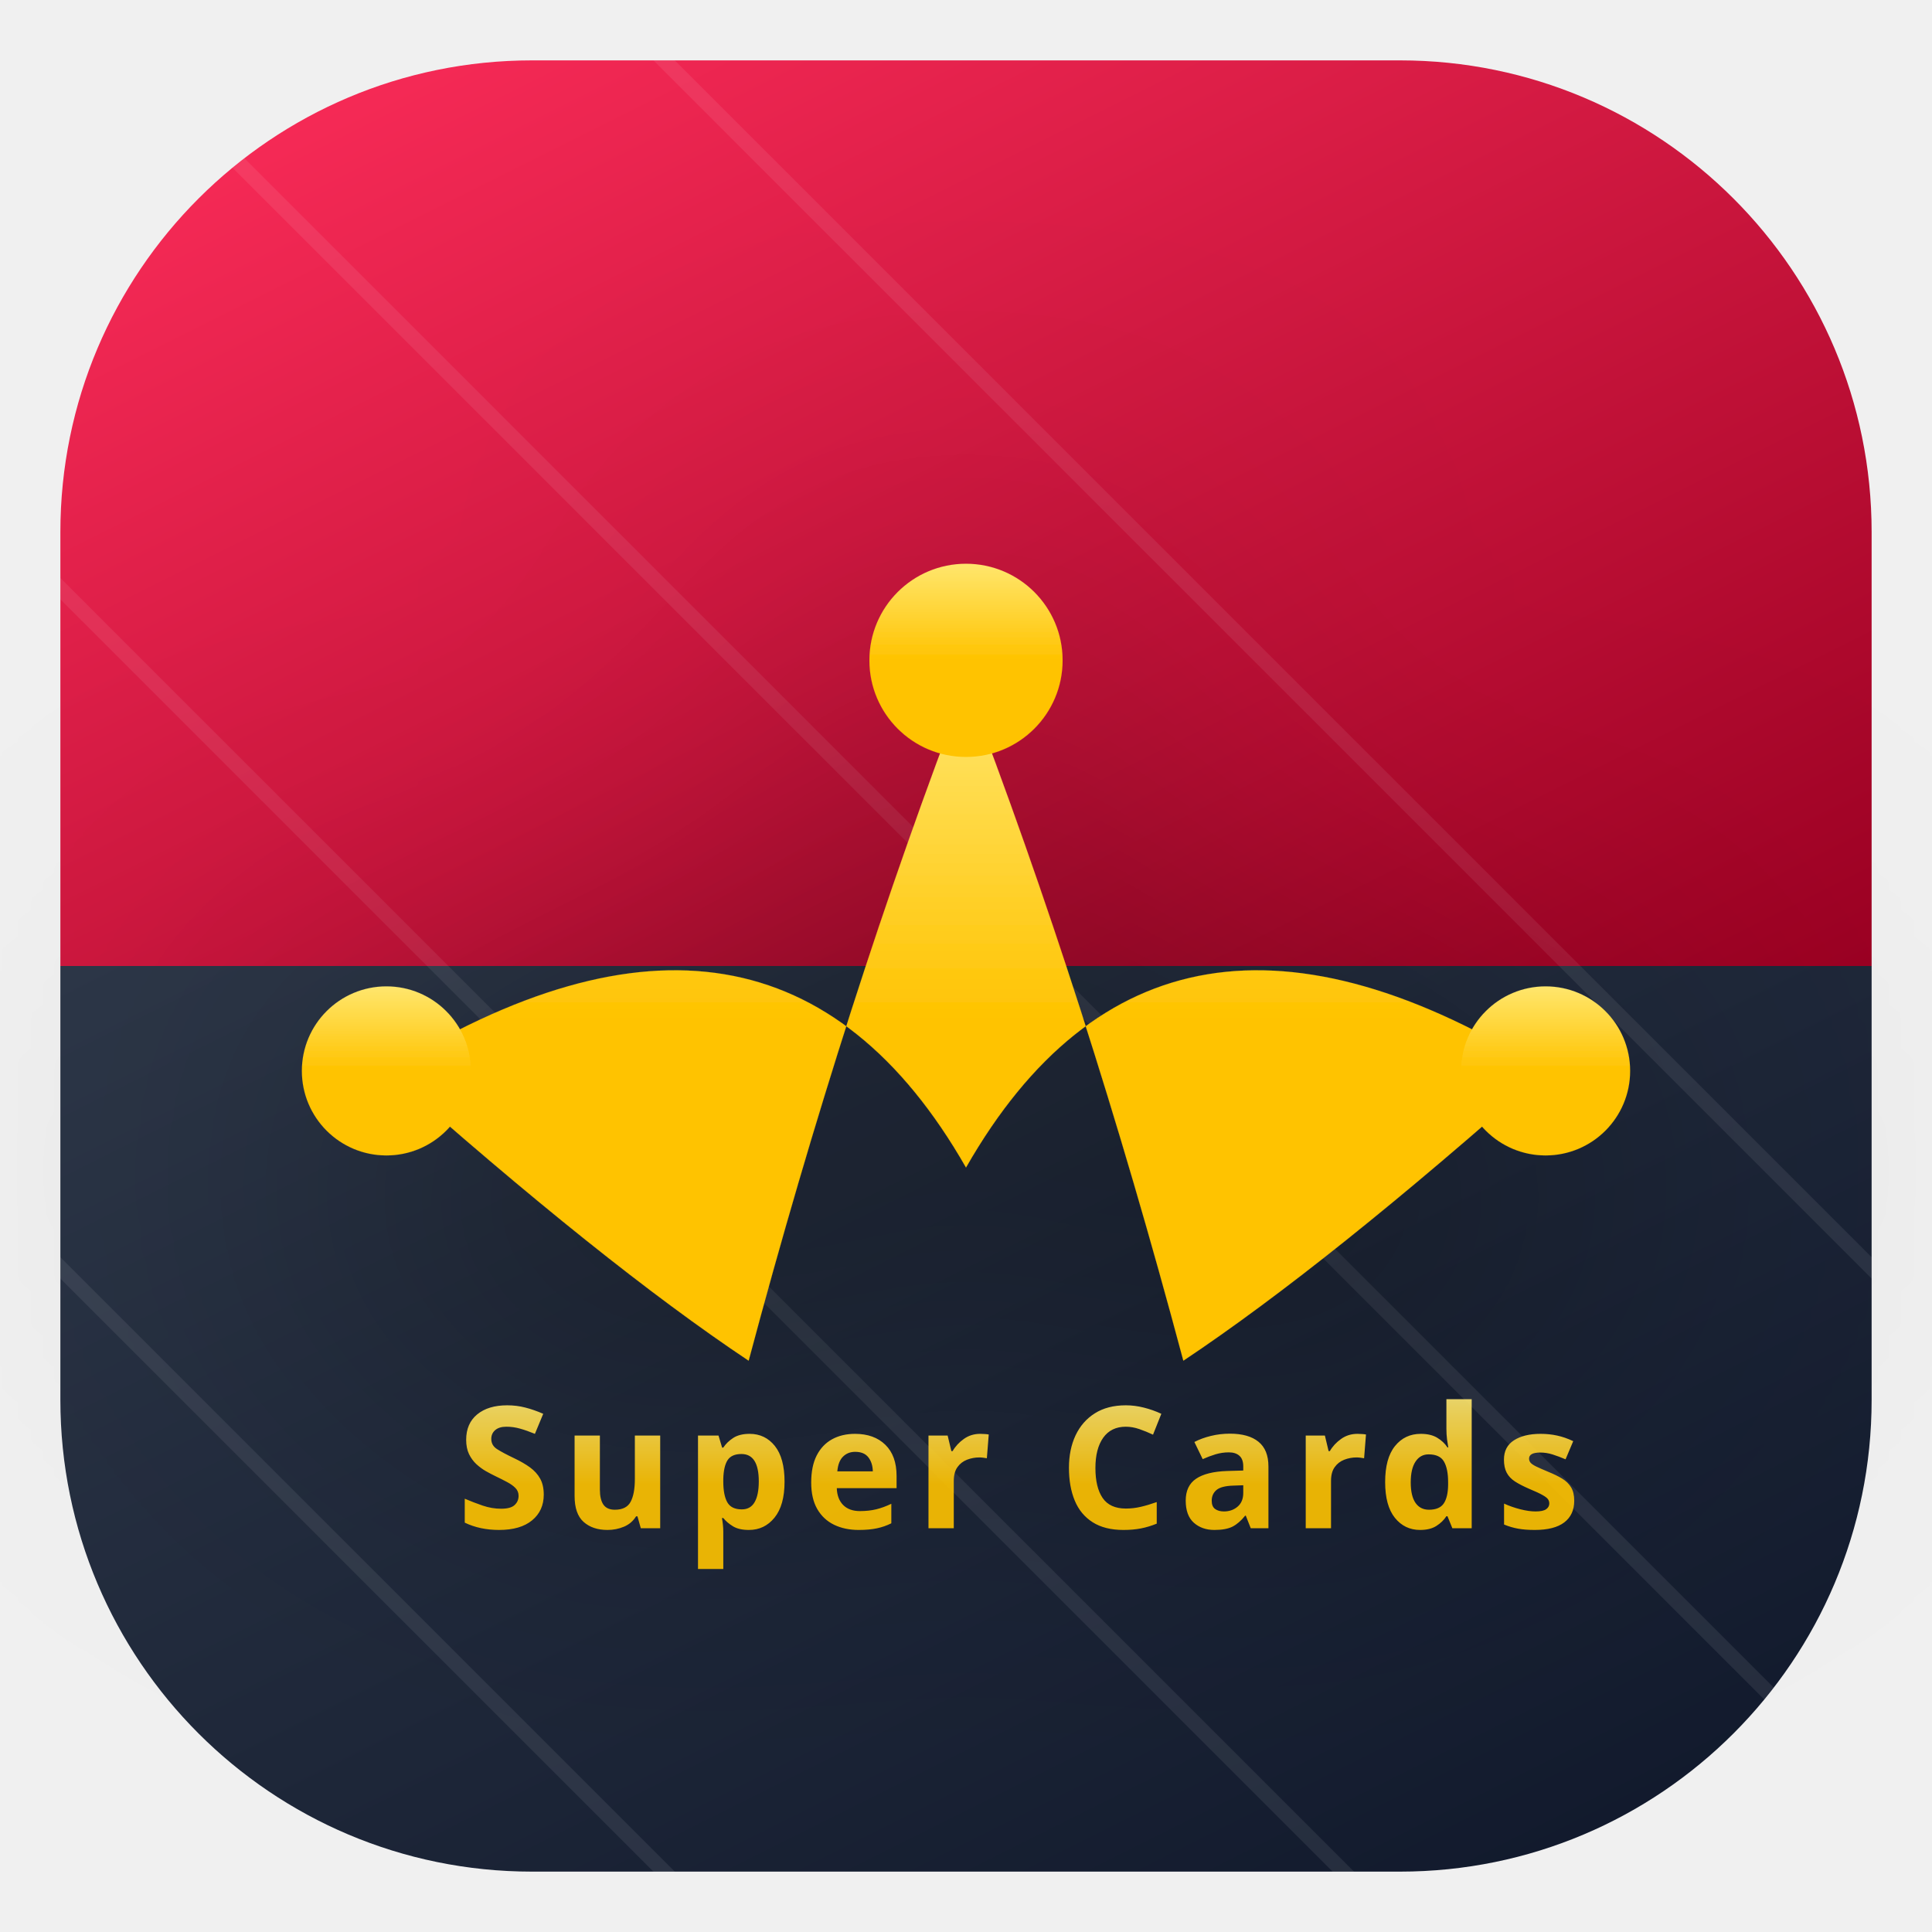
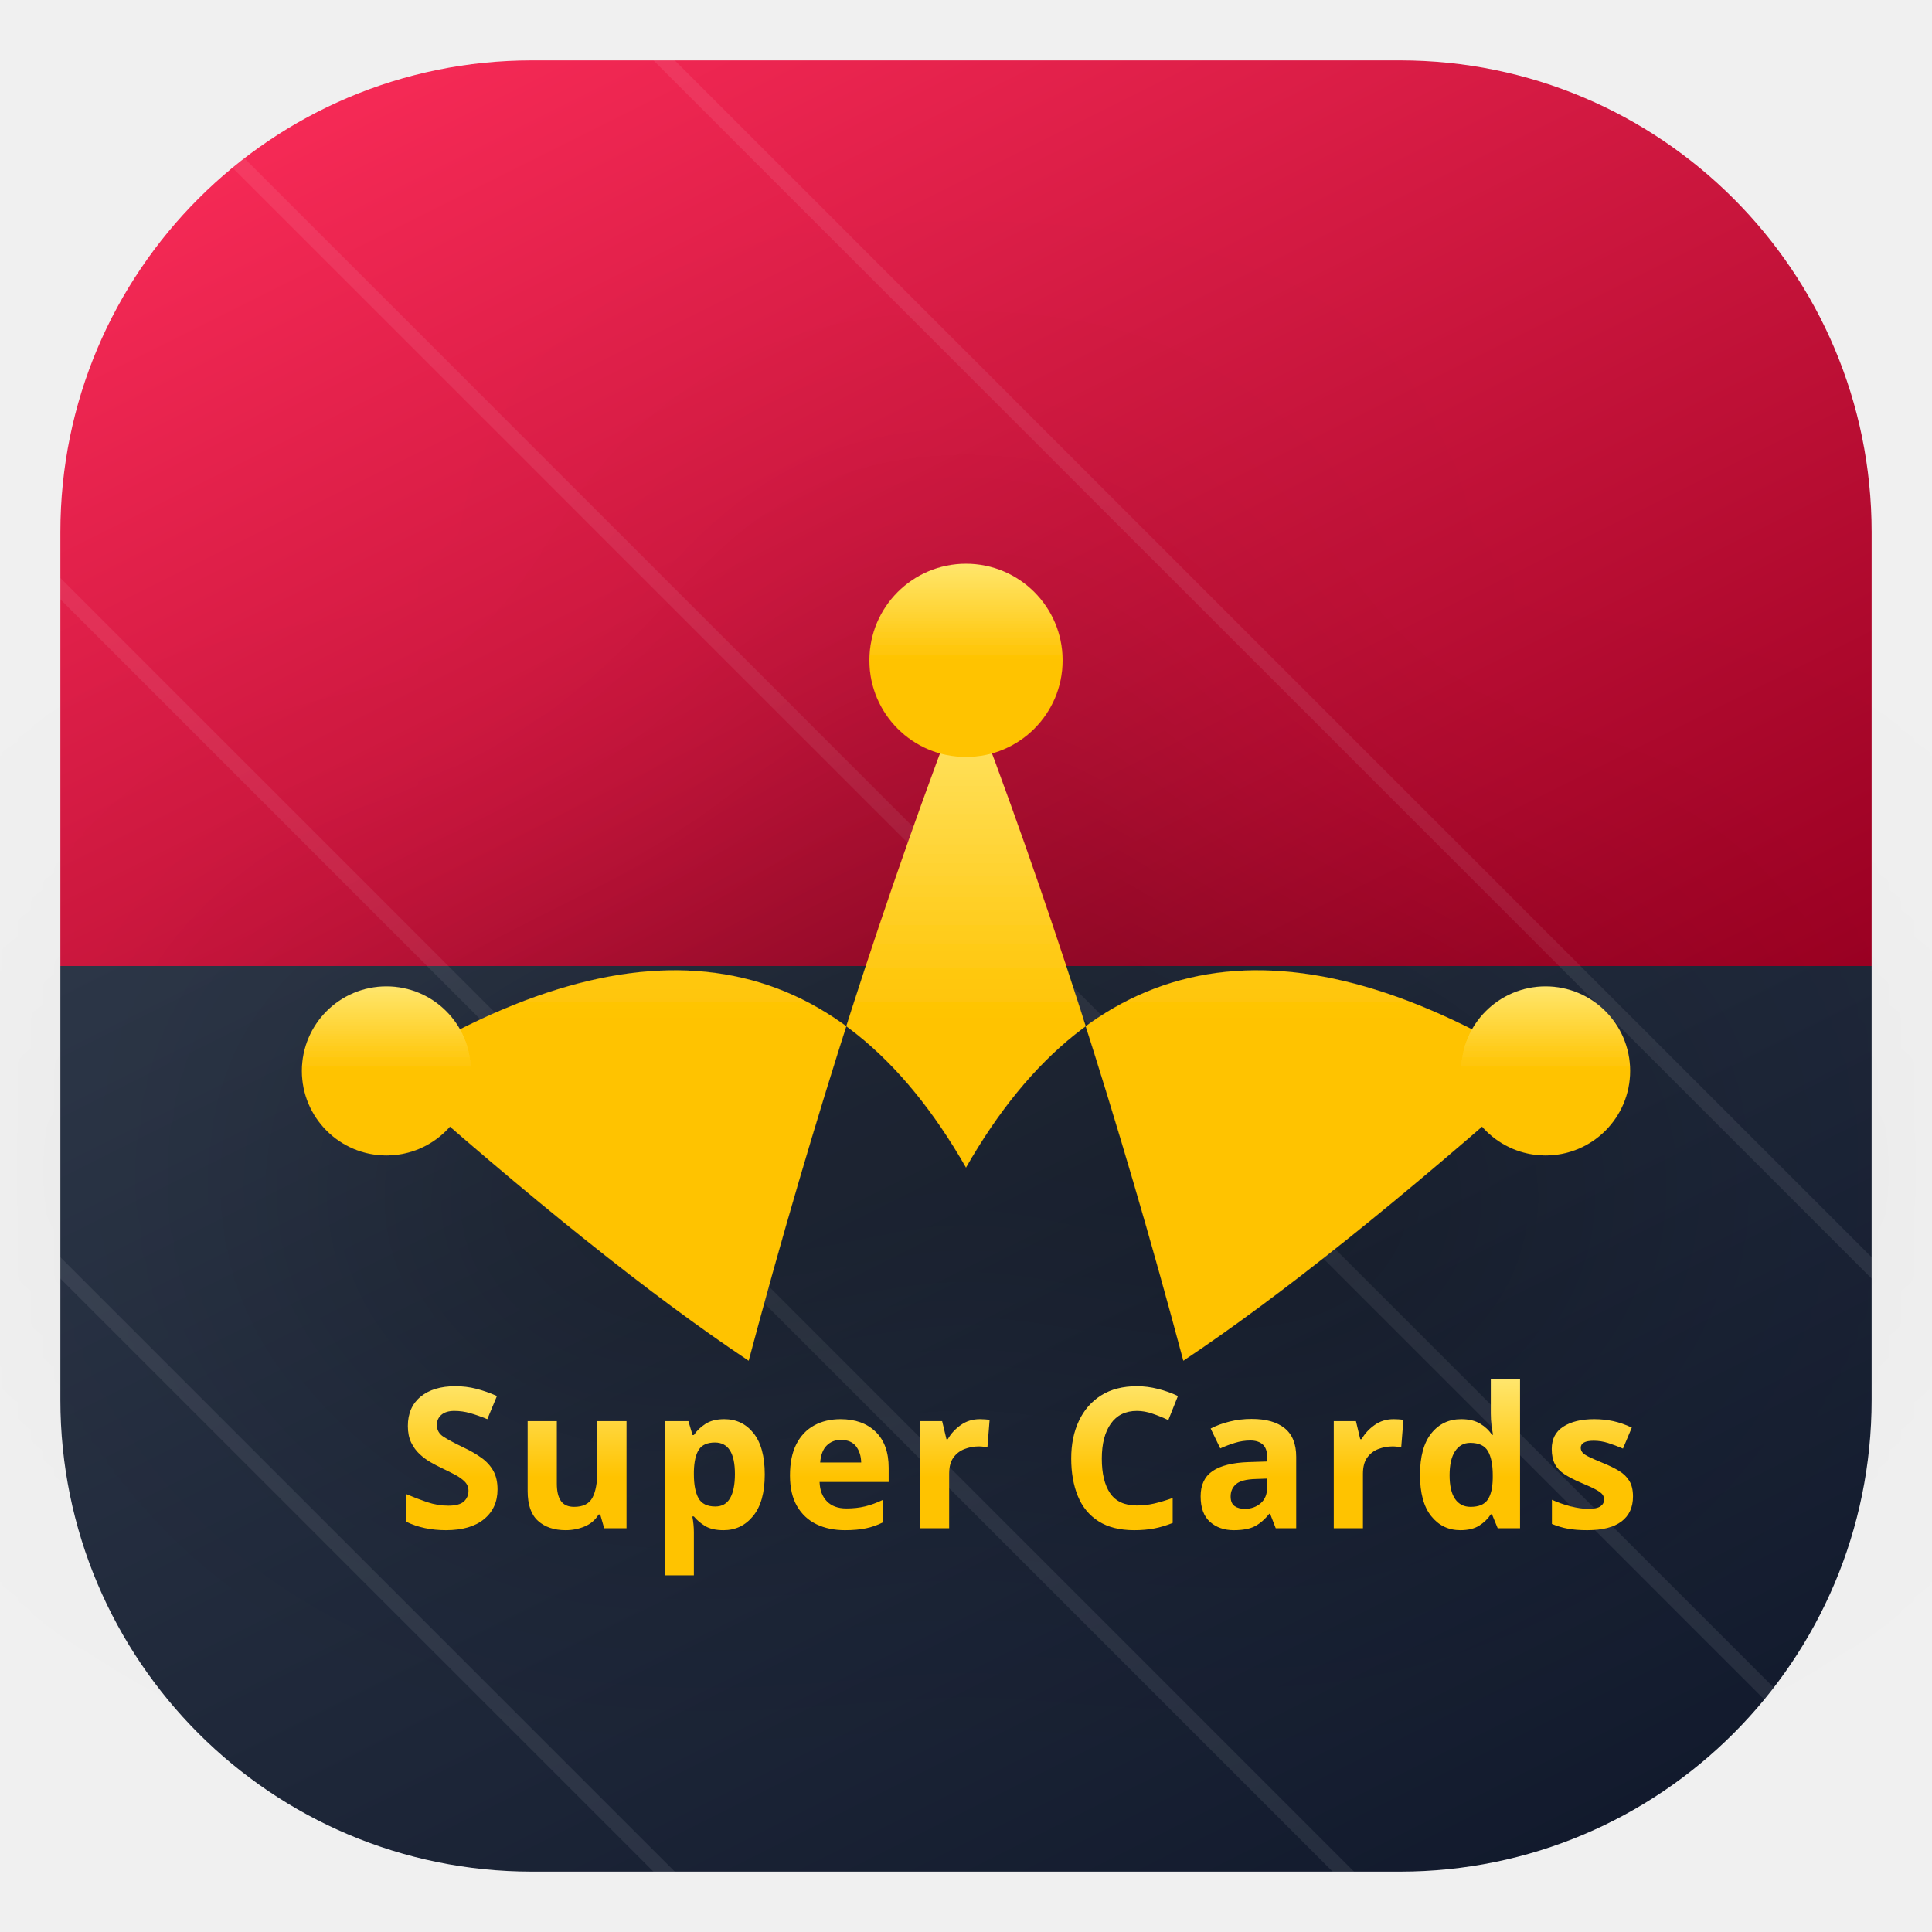
<svg xmlns="http://www.w3.org/2000/svg" viewBox="0 0 512 512" width="512" height="512">
  <defs>
    <clipPath id="sc-card-clip">
      <rect x="16" y="16" width="480" height="480" rx="125" />
    </clipPath>
    <linearGradient id="sc-bg" x1="0%" y1="0%" x2="100%" y2="100%">
      <stop offset="0%" stop-color="#1a3d35" />
      <stop offset="100%" stop-color="#0f1f1c" />
    </linearGradient>
    <linearGradient id="sc-top-grad" x1="0%" y1="0%" x2="100%" y2="100%">
      <stop offset="0%" stop-color="#ff2e5b" />
      <stop offset="100%" stop-color="#9b0022" />
    </linearGradient>
    <linearGradient id="sc-bottom-grad" x1="0%" y1="0%" x2="100%" y2="100%">
      <stop offset="0%" stop-color="#2d3748" />
      <stop offset="100%" stop-color="#0f172a" />
    </linearGradient>
    <linearGradient id="sc-gold-grad" x1="0%" y1="0%" x2="0%" y2="100%">
      <stop offset="0%" stop-color="#ffe66d" />
      <stop offset="50%" stop-color="#ffc300" />
    </linearGradient>
  </defs>
  <g clip-path="url(#sc-card-clip)">
    <rect x="16" y="16" width="480" height="240" fill="url(#sc-top-grad)" />
    <rect x="16" y="256" width="480" height="240" fill="url(#sc-bottom-grad)" />
    <g opacity="0.08" stroke="#ffffff" stroke-width="4">
      <line x1="-60" y1="80" x2="500" y2="640" />
      <line x1="20" y1="0" x2="540" y2="520" />
      <line x1="80" y1="-80" x2="540" y2="380" />
      <line x1="-140" y1="180" x2="380" y2="700" />
    </g>
  </g>
  <g fill="url(#sc-gold-grad)" filter="drop-shadow(0 4px 10px rgba(0,0,0,0.5))" transform="translate(256,271) scale(6.4) translate(-50,-36)">
    <path d="M 50,42 Q 42,28 26,38 Q 35,46 41,50 Q 45,35 50,22 Q 55,35 59,50 Q 65,46 74,38 Q 58,28 50,42 Z" />
    <circle cx="26" cy="38" r="3.5" />
    <circle cx="50" cy="21" r="4" />
    <circle cx="74" cy="38" r="3.5" />
  </g>
-   <text x="270" y="405" text-anchor="middle" font-family="system-ui, sans-serif" font-weight="1000" font-size="45" fill="url(#sc-gold-grad)" opacity="0.9" letter-spacing="3">Super Cards</text>
+   <text x="270" y="405" text-anchor="middle" font-family="system-ui, sans-serif" font-weight="1000" font-size="52" fill="url(#sc-gold-grad)" opacity="1" letter-spacing="2">Super Cards</text>
</svg>
